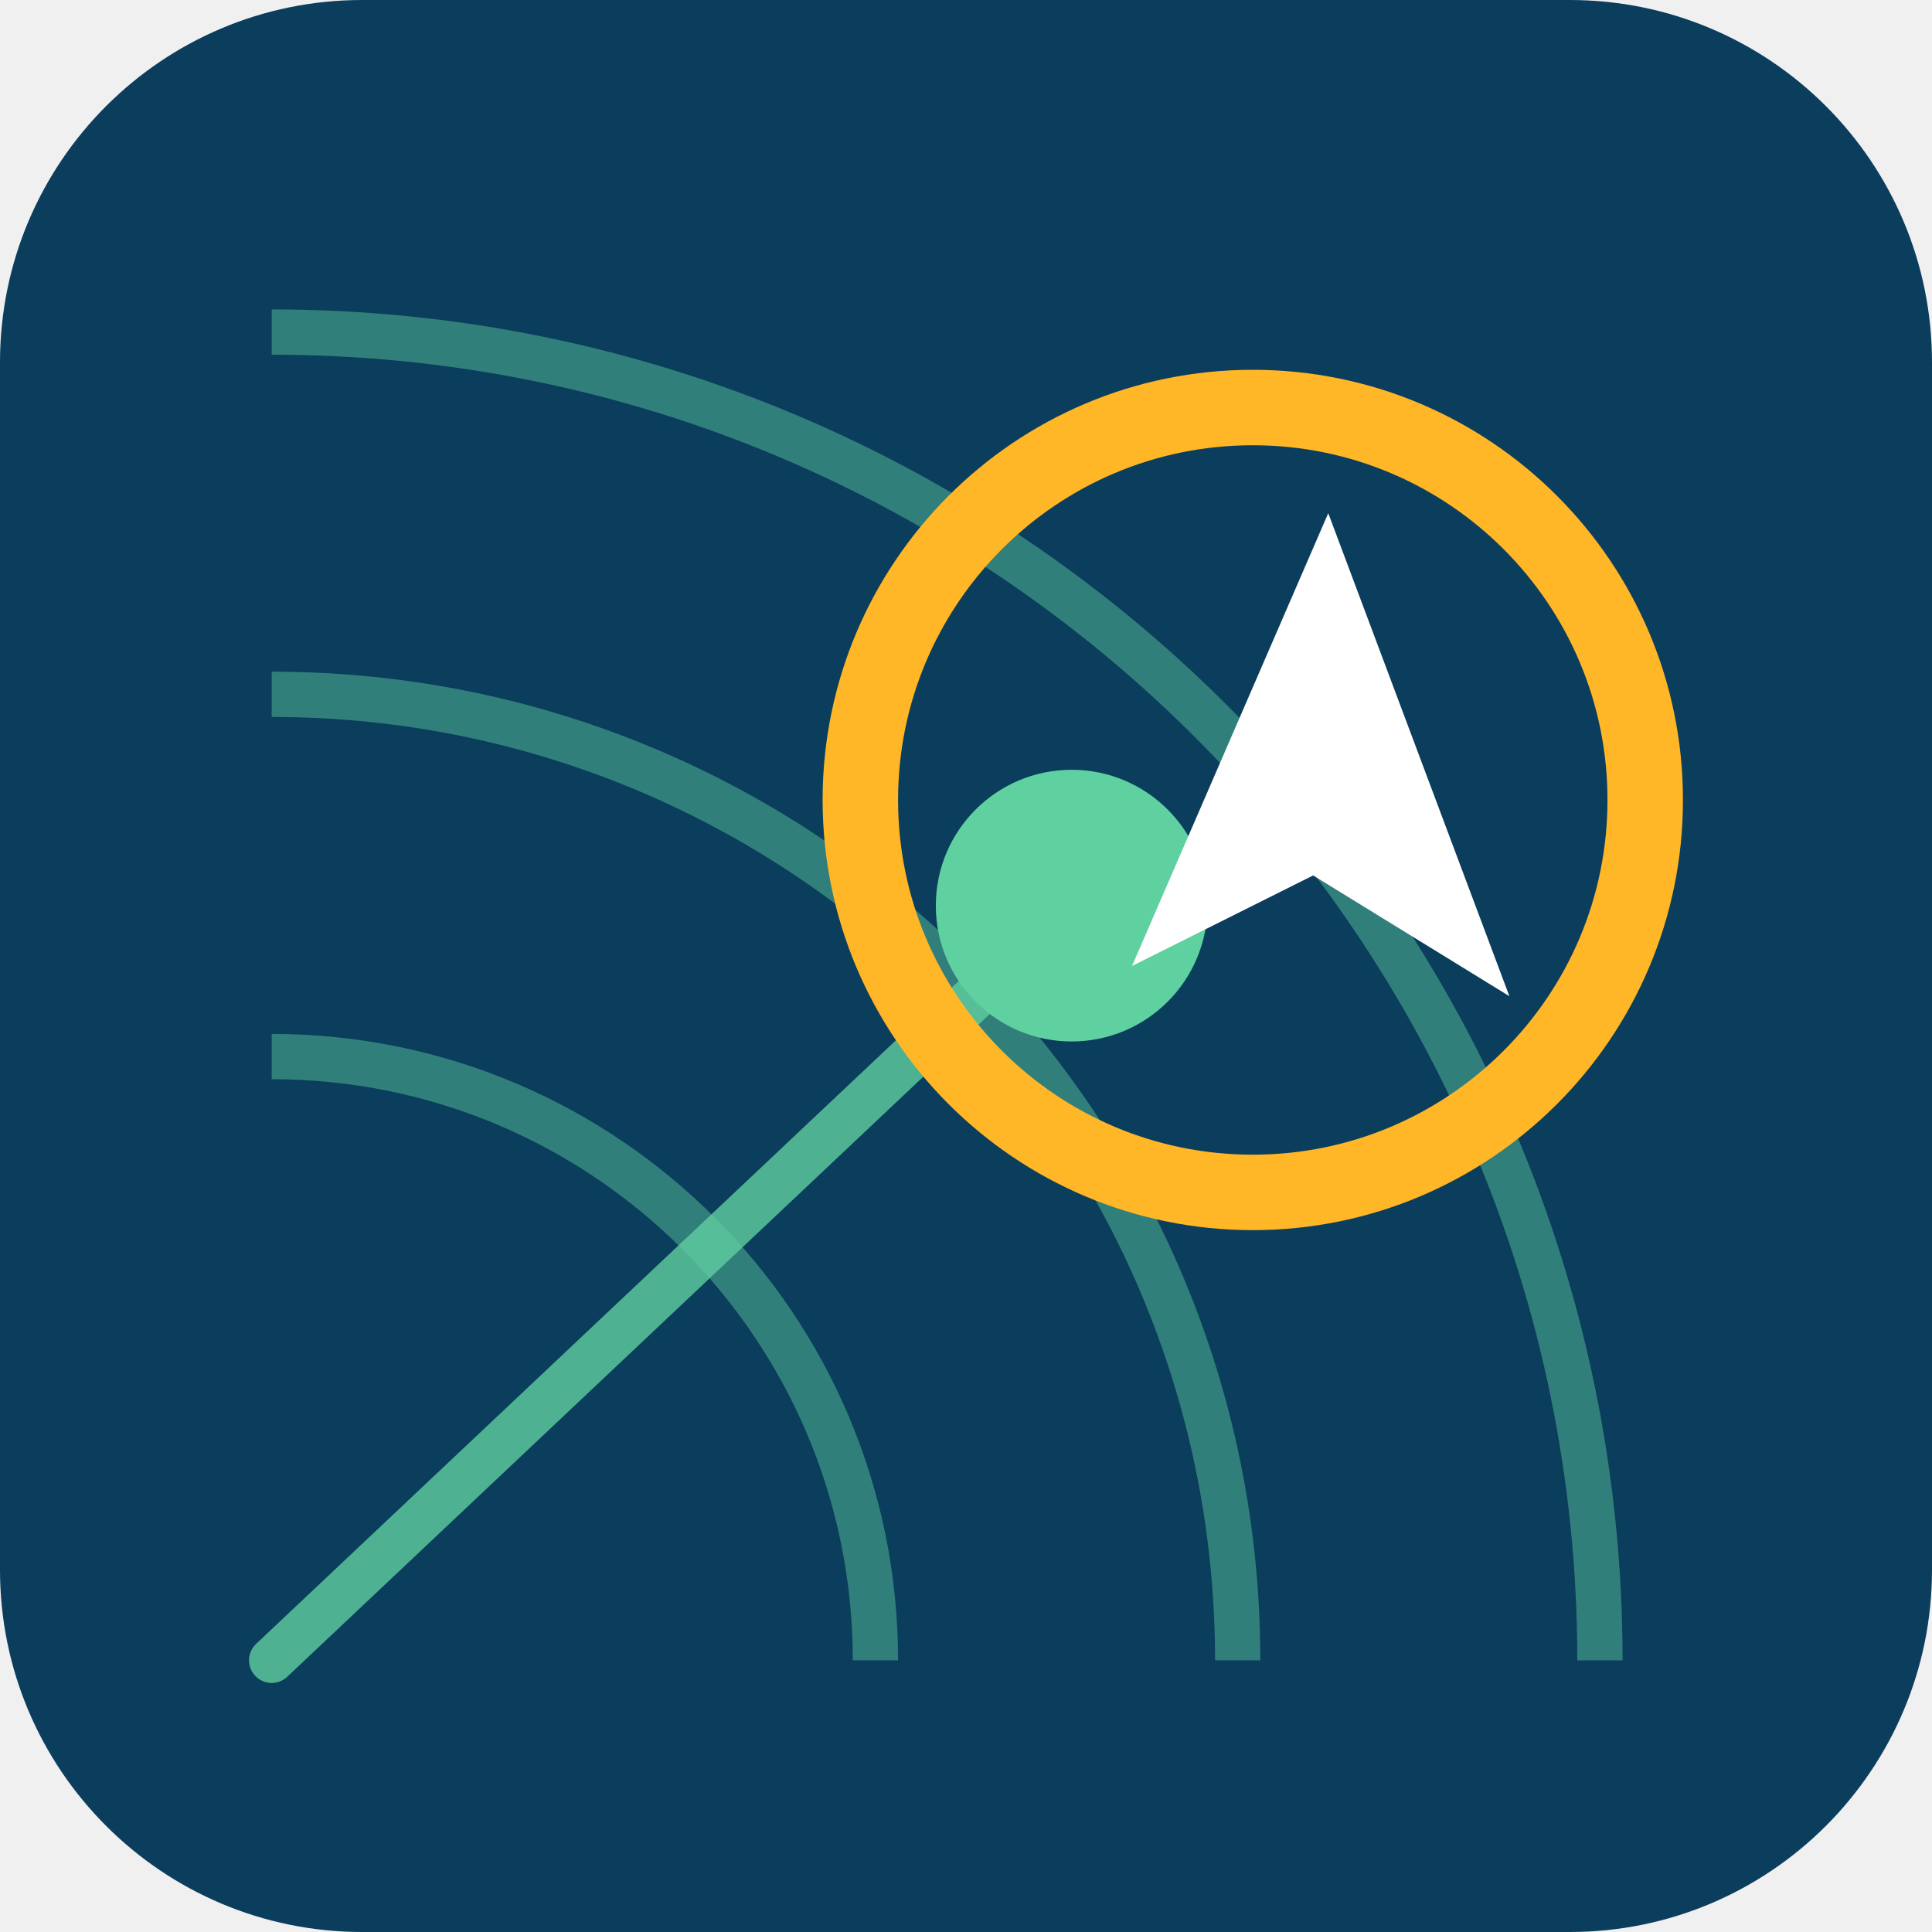
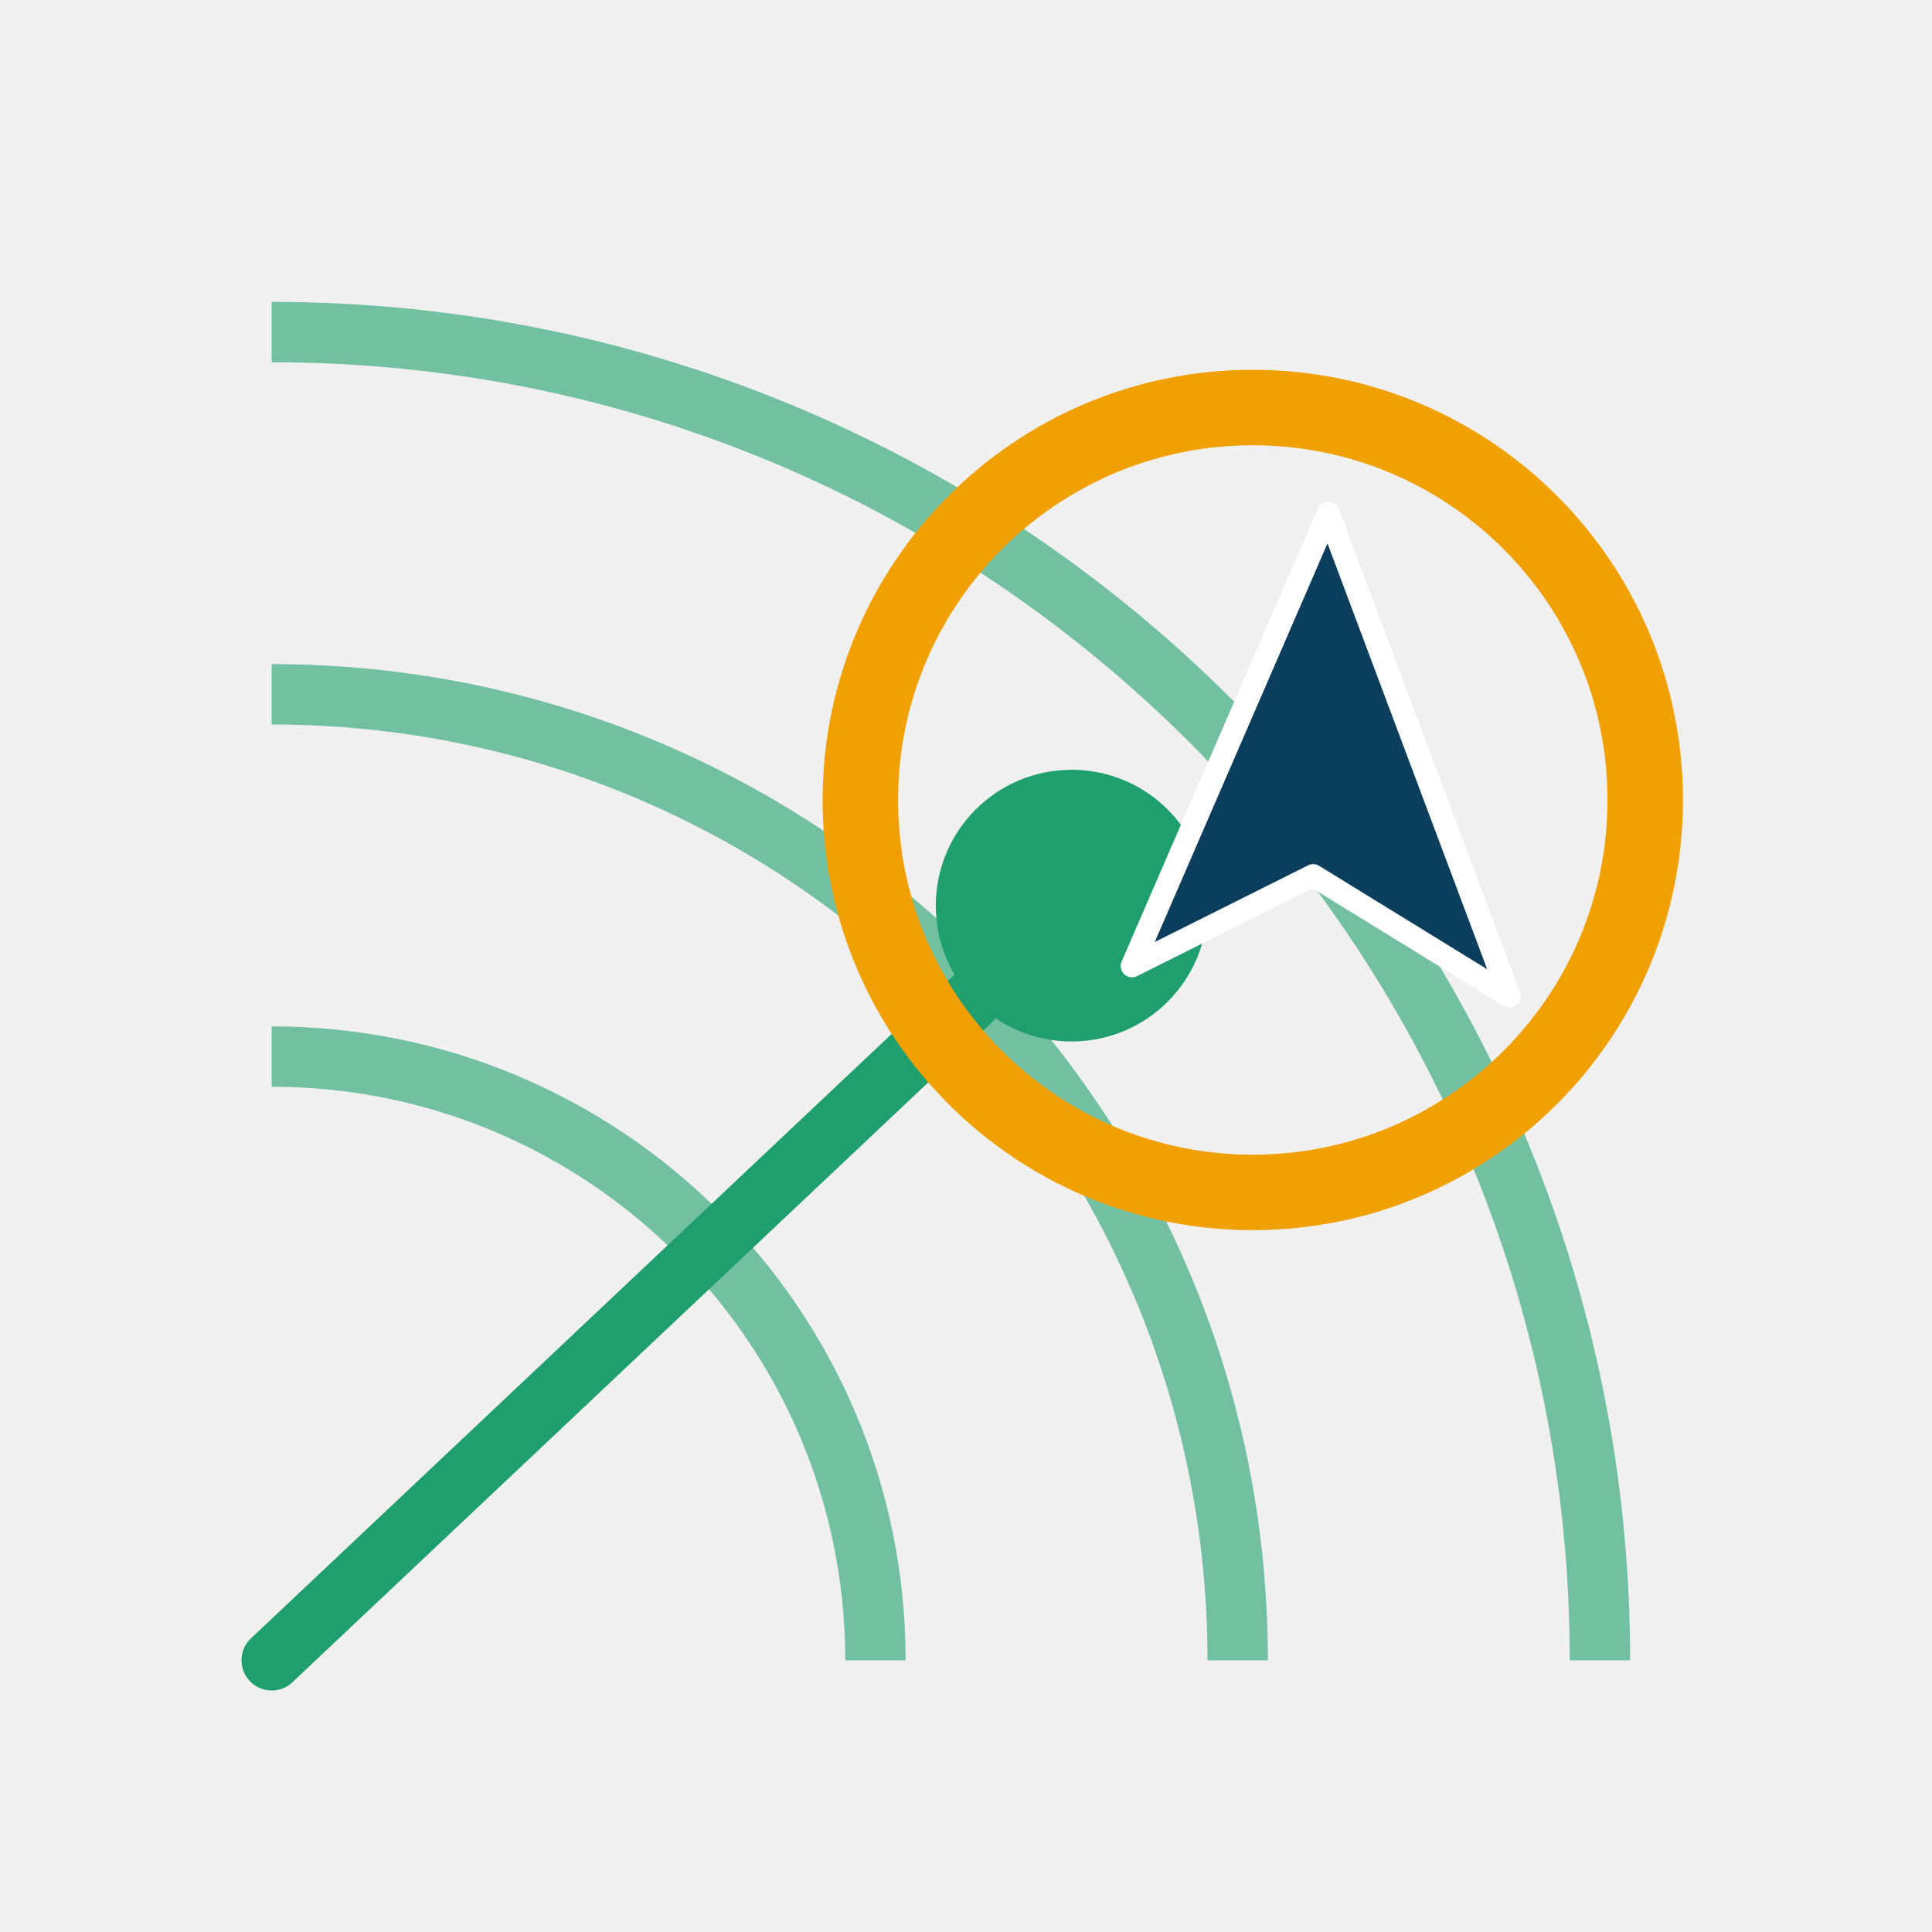
<svg xmlns="http://www.w3.org/2000/svg" viewBox="0 0 128 128" width="128" height="128">
-   <rect width="128" height="128" rx="24" fill="#0b3d5c" />
-   <g fill="none" stroke="#5fd0a0" stroke-width="3" opacity="0.45">
+   <g fill="none" stroke="#1f9e6e" stroke-width="4" opacity="0.6">
    <path d="M18 70 A40 40 0 0 1 58 110" />
    <path d="M18 46 A64 64 0 0 1 82 110" />
    <path d="M18 22 A88 88 0 0 1 106 110" />
  </g>
-   <path d="M18 110 L71 60" stroke="#5fd0a0" stroke-width="3" stroke-linecap="round" opacity="0.8" />
-   <circle cx="71" cy="60" r="9" fill="#5fd0a0" />
-   <path d="M88 34 L100 66 L87 58 L75 64 Z" fill="#ffffff" />
-   <circle cx="83" cy="53" r="26" fill="none" stroke="#ffb627" stroke-width="5" />
+   <path d="M18 110 L71 60" stroke="#1f9e6e" stroke-width="4" stroke-linecap="round" />
+   <circle cx="71" cy="60" r="9" fill="#1f9e6e" />
+   <path d="M88 34 L100 66 L87 58 L75 64 Z" fill="#0b3d5c" stroke="#ffffff" stroke-width="1.5" stroke-linejoin="round" />
+   <circle cx="83" cy="53" r="26" fill="none" stroke="#f0a000" stroke-width="5" />
</svg>
